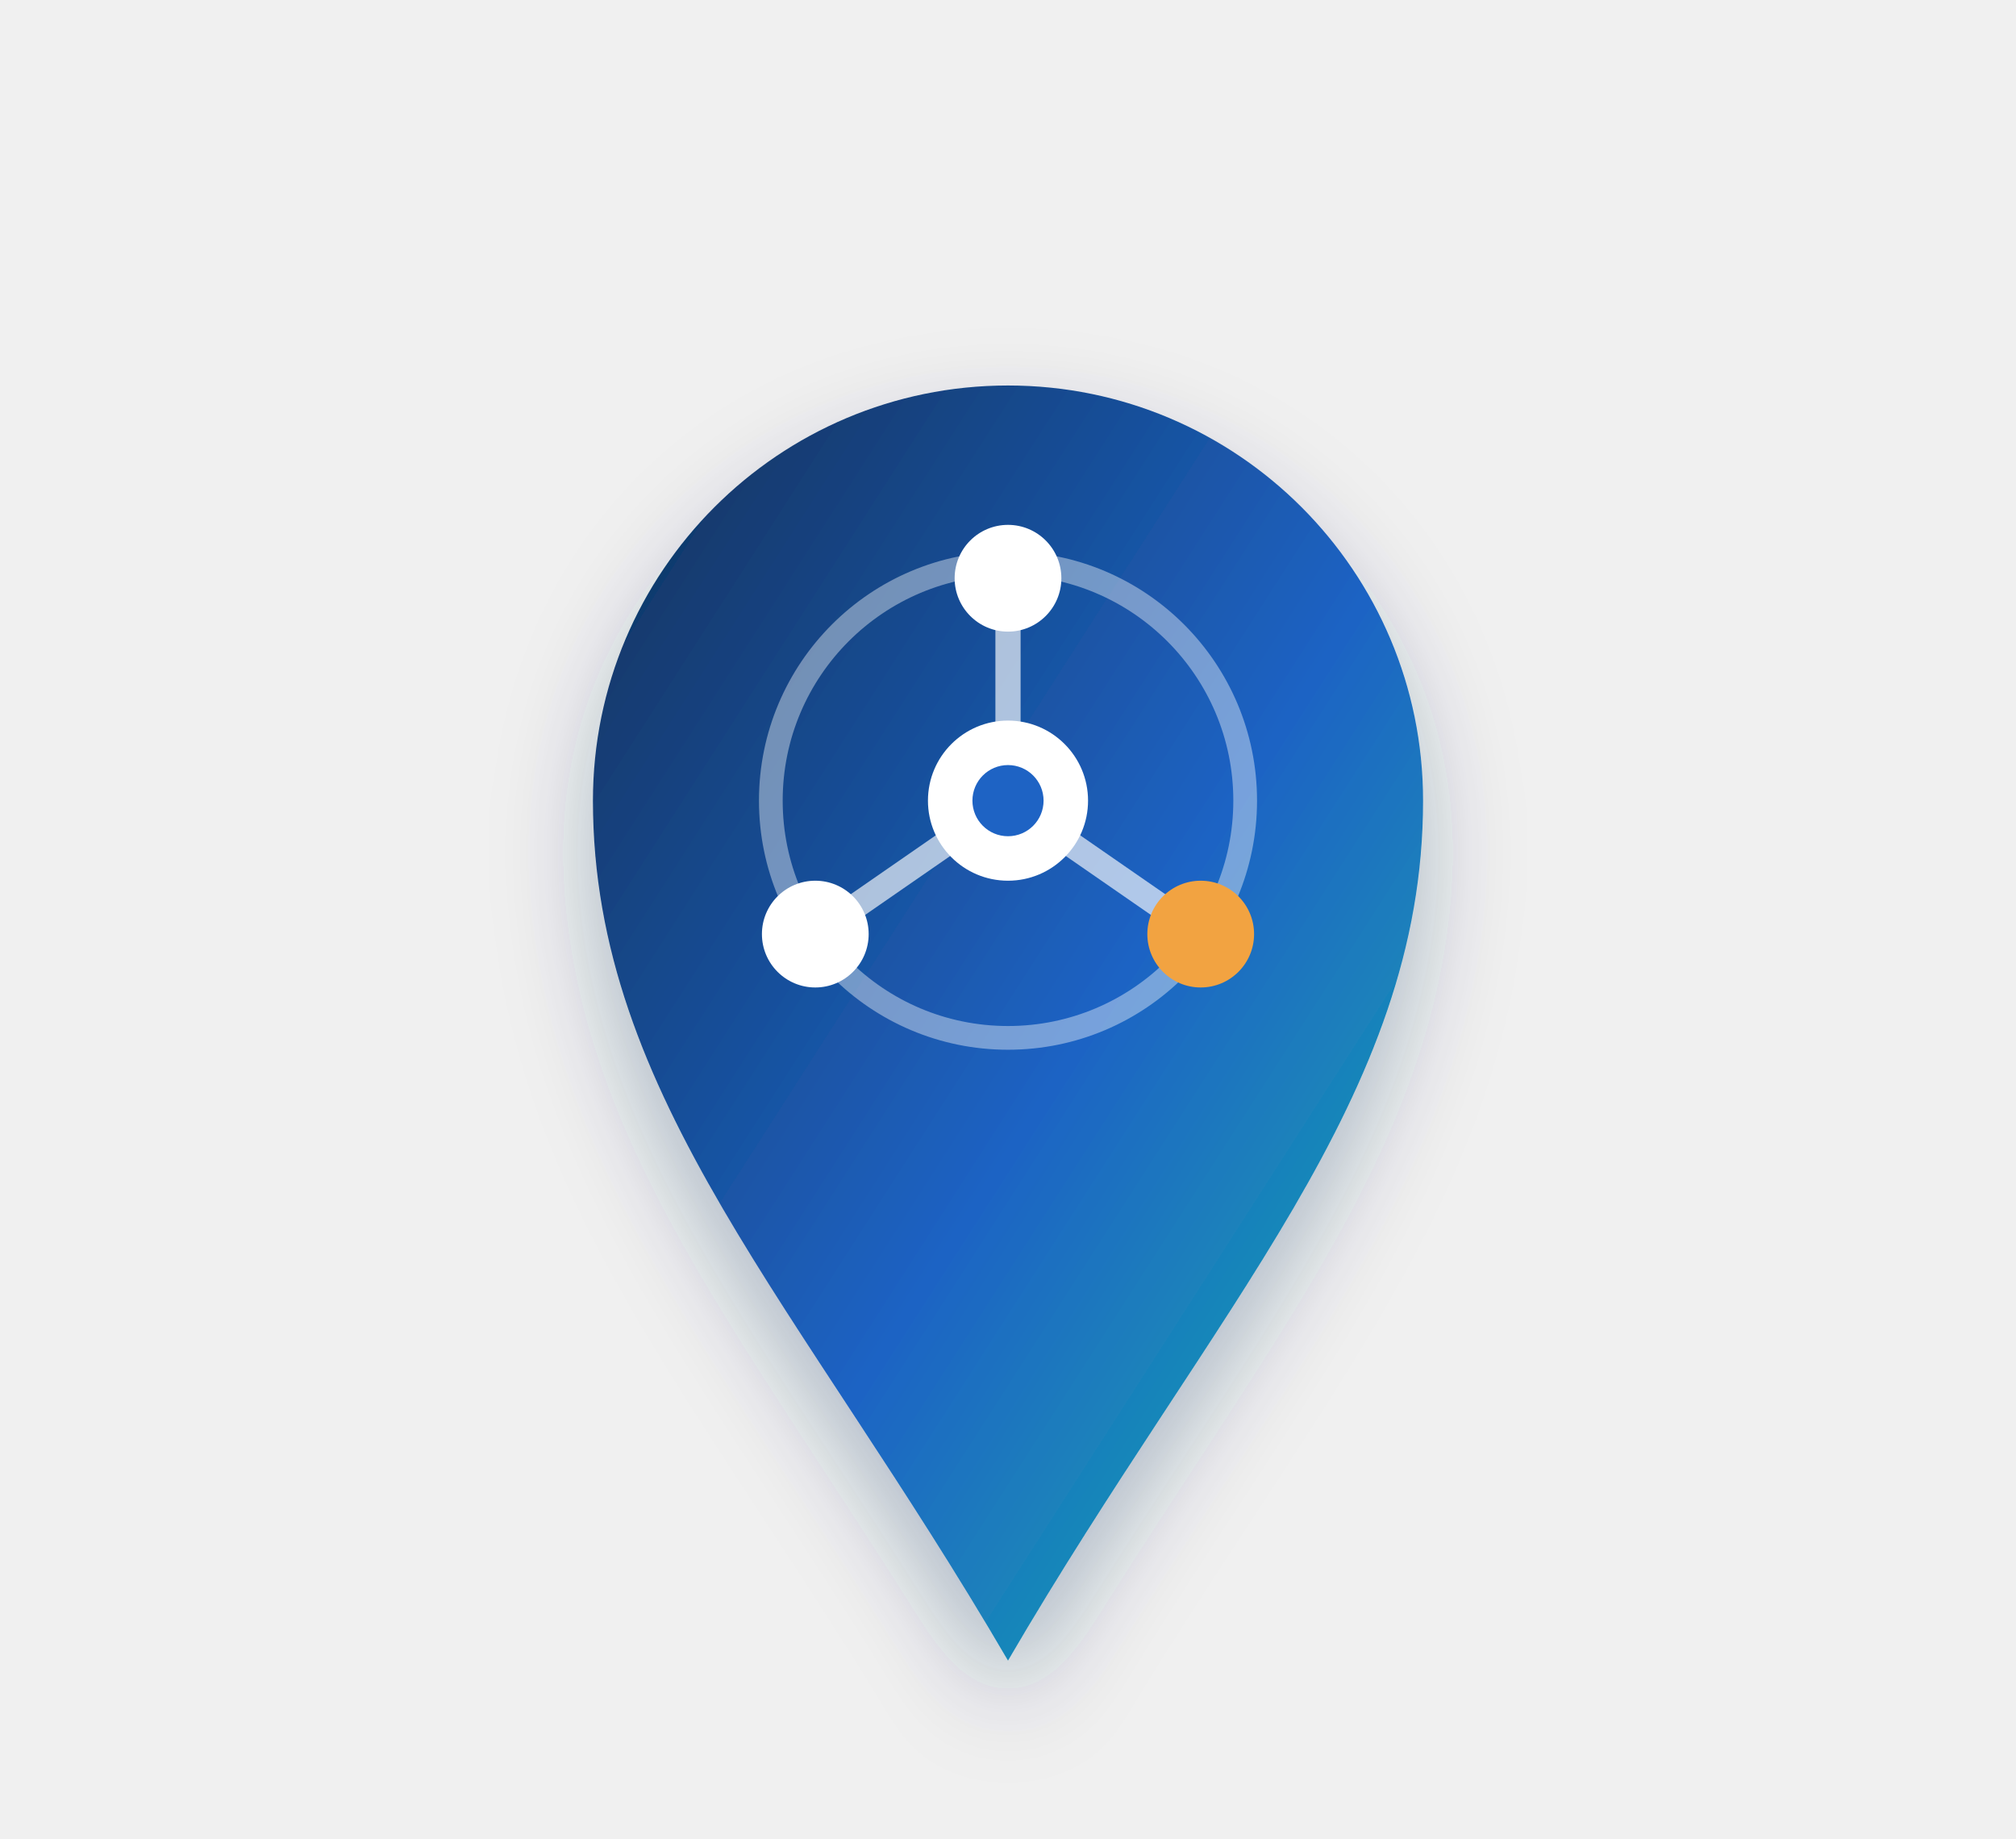
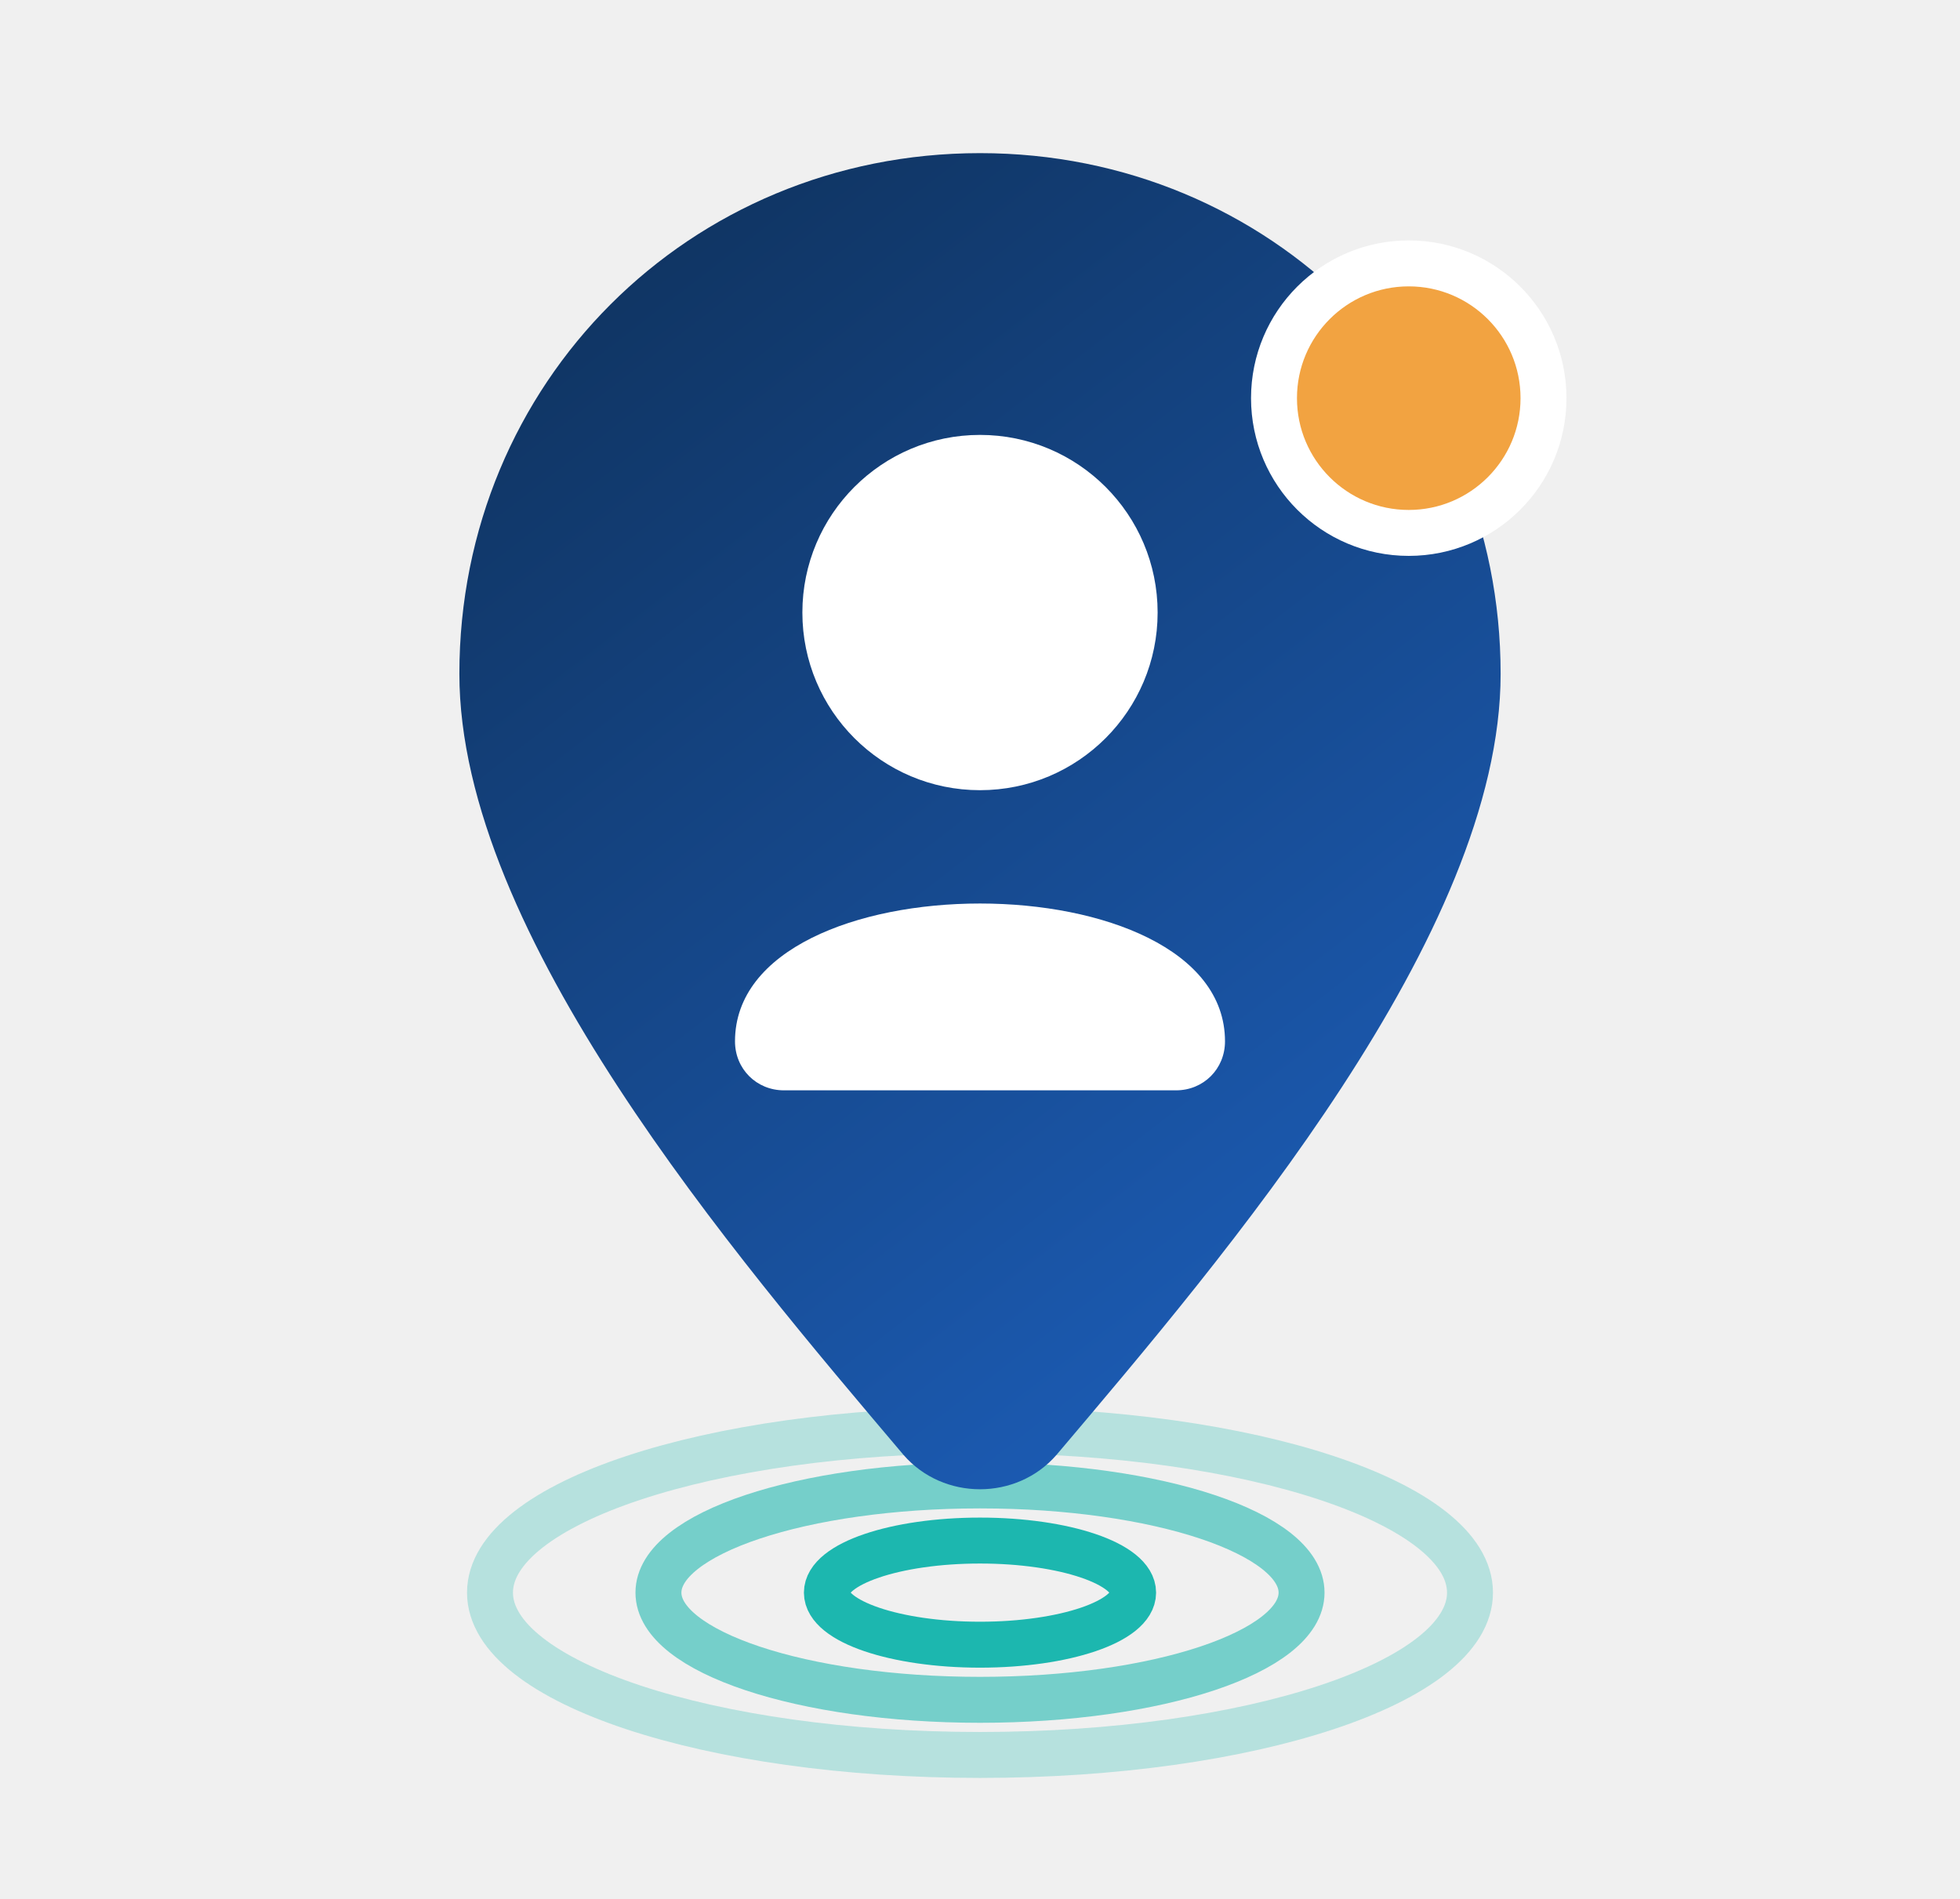
- <svg xmlns="http://www.w3.org/2000/svg" width="136" height="124" viewBox="0 0 136 124" font-family="DejaVu Sans, Arial, sans-serif">
-   <g transform="translate(8,4)">
-     <defs>
-       <linearGradient id="gic" x1="0" y1="0" x2="1" y2="1">
-         <stop offset="0" stop-color="#0E2F57" />
-         <stop offset="0.55" stop-color="#1E63C4" />
-         <stop offset="1" stop-color="#12B5AC" />
-       </linearGradient>
-       <filter id="sic" x="-40%" y="-40%" width="180%" height="180%">
-         <feDropShadow dx="0" dy="3" stdDeviation="3.2" flood-color="#0E2F57" flood-opacity="0.28" />
-       </filter>
-     </defs>
-     <g filter="url(#sic)">
-       <path d="M60 108 C 46 84 32 70 32 50 A 28 28 0 1 1 88 50 C 88 70 74 84 60 108 Z" fill="url(#gic)" />
-     </g>
-     <circle cx="60" cy="50" r="16" fill="none" stroke="#FFFFFF" stroke-opacity="0.40" stroke-width="1.6" />
-     <line x1="60" y1="50" x2="60" y2="35" stroke="#FFFFFF" stroke-opacity="0.65" stroke-width="1.7" stroke-linecap="round" />
-     <line x1="60" y1="50" x2="47" y2="59" stroke="#FFFFFF" stroke-opacity="0.65" stroke-width="1.7" stroke-linecap="round" />
-     <line x1="60" y1="50" x2="73" y2="59" stroke="#FFFFFF" stroke-opacity="0.65" stroke-width="1.7" stroke-linecap="round" />
-     <circle cx="60" cy="35" r="3.6" fill="#FFFFFF" />
-     <circle cx="47" cy="59" r="3.6" fill="#FFFFFF" />
-     <circle cx="73" cy="59" r="3.6" fill="#F2A341" />
-     <circle cx="60" cy="50" r="5.4" fill="#FFFFFF" />
-     <circle cx="60" cy="50" r="2.4" fill="#1E63C4" />
-   </g>
+ <svg xmlns="http://www.w3.org/2000/svg" width="128" height="124" viewBox="0 0 64 62" fill="none" role="img" aria-label="GeoAI Talent Agent">
+   <defs>
+     <linearGradient id="pin" x1="15" y1="5" x2="49" y2="49" gradientUnits="userSpaceOnUse">
+       <stop offset="0" stop-color="#0E2F57" />
+       <stop offset="1" stop-color="#1E63C4" />
+     </linearGradient>
+   </defs>
+   <ellipse cx="32" cy="52" rx="16" ry="5.3" fill="none" stroke="#12B5AC" stroke-width="1.5" stroke-opacity="0.26" />
+   <ellipse cx="32" cy="52" rx="10.5" ry="3.5" fill="none" stroke="#12B5AC" stroke-width="1.5" stroke-opacity="0.55" />
+   <ellipse cx="32" cy="52" rx="5" ry="1.7" fill="none" stroke="#12B5AC" stroke-width="1.5" stroke-opacity="0.95" />
+   <path d="M32 5C41.5 5 49 12.5 49 22C49 30.5 40 41 34.5 47.5C33.2 49 30.8 49 29.5 47.5C24 41 15 30.5 15 22C15 12.5 22.5 5 32 5Z" fill="url(#pin)" />
+   <circle cx="32" cy="20" r="5.8" fill="#FFFFFF" />
+   <path d="M24 34C24 28 40 28 40 34C40 34.9 39.3 35.6 38.4 35.6L25.6 35.6C24.7 35.6 24 34.9 24 34Z" fill="#FFFFFF" />
+   <circle cx="46" cy="13" r="4.4" fill="#F2A341" stroke="#FFFFFF" stroke-width="1.5" />
</svg>
